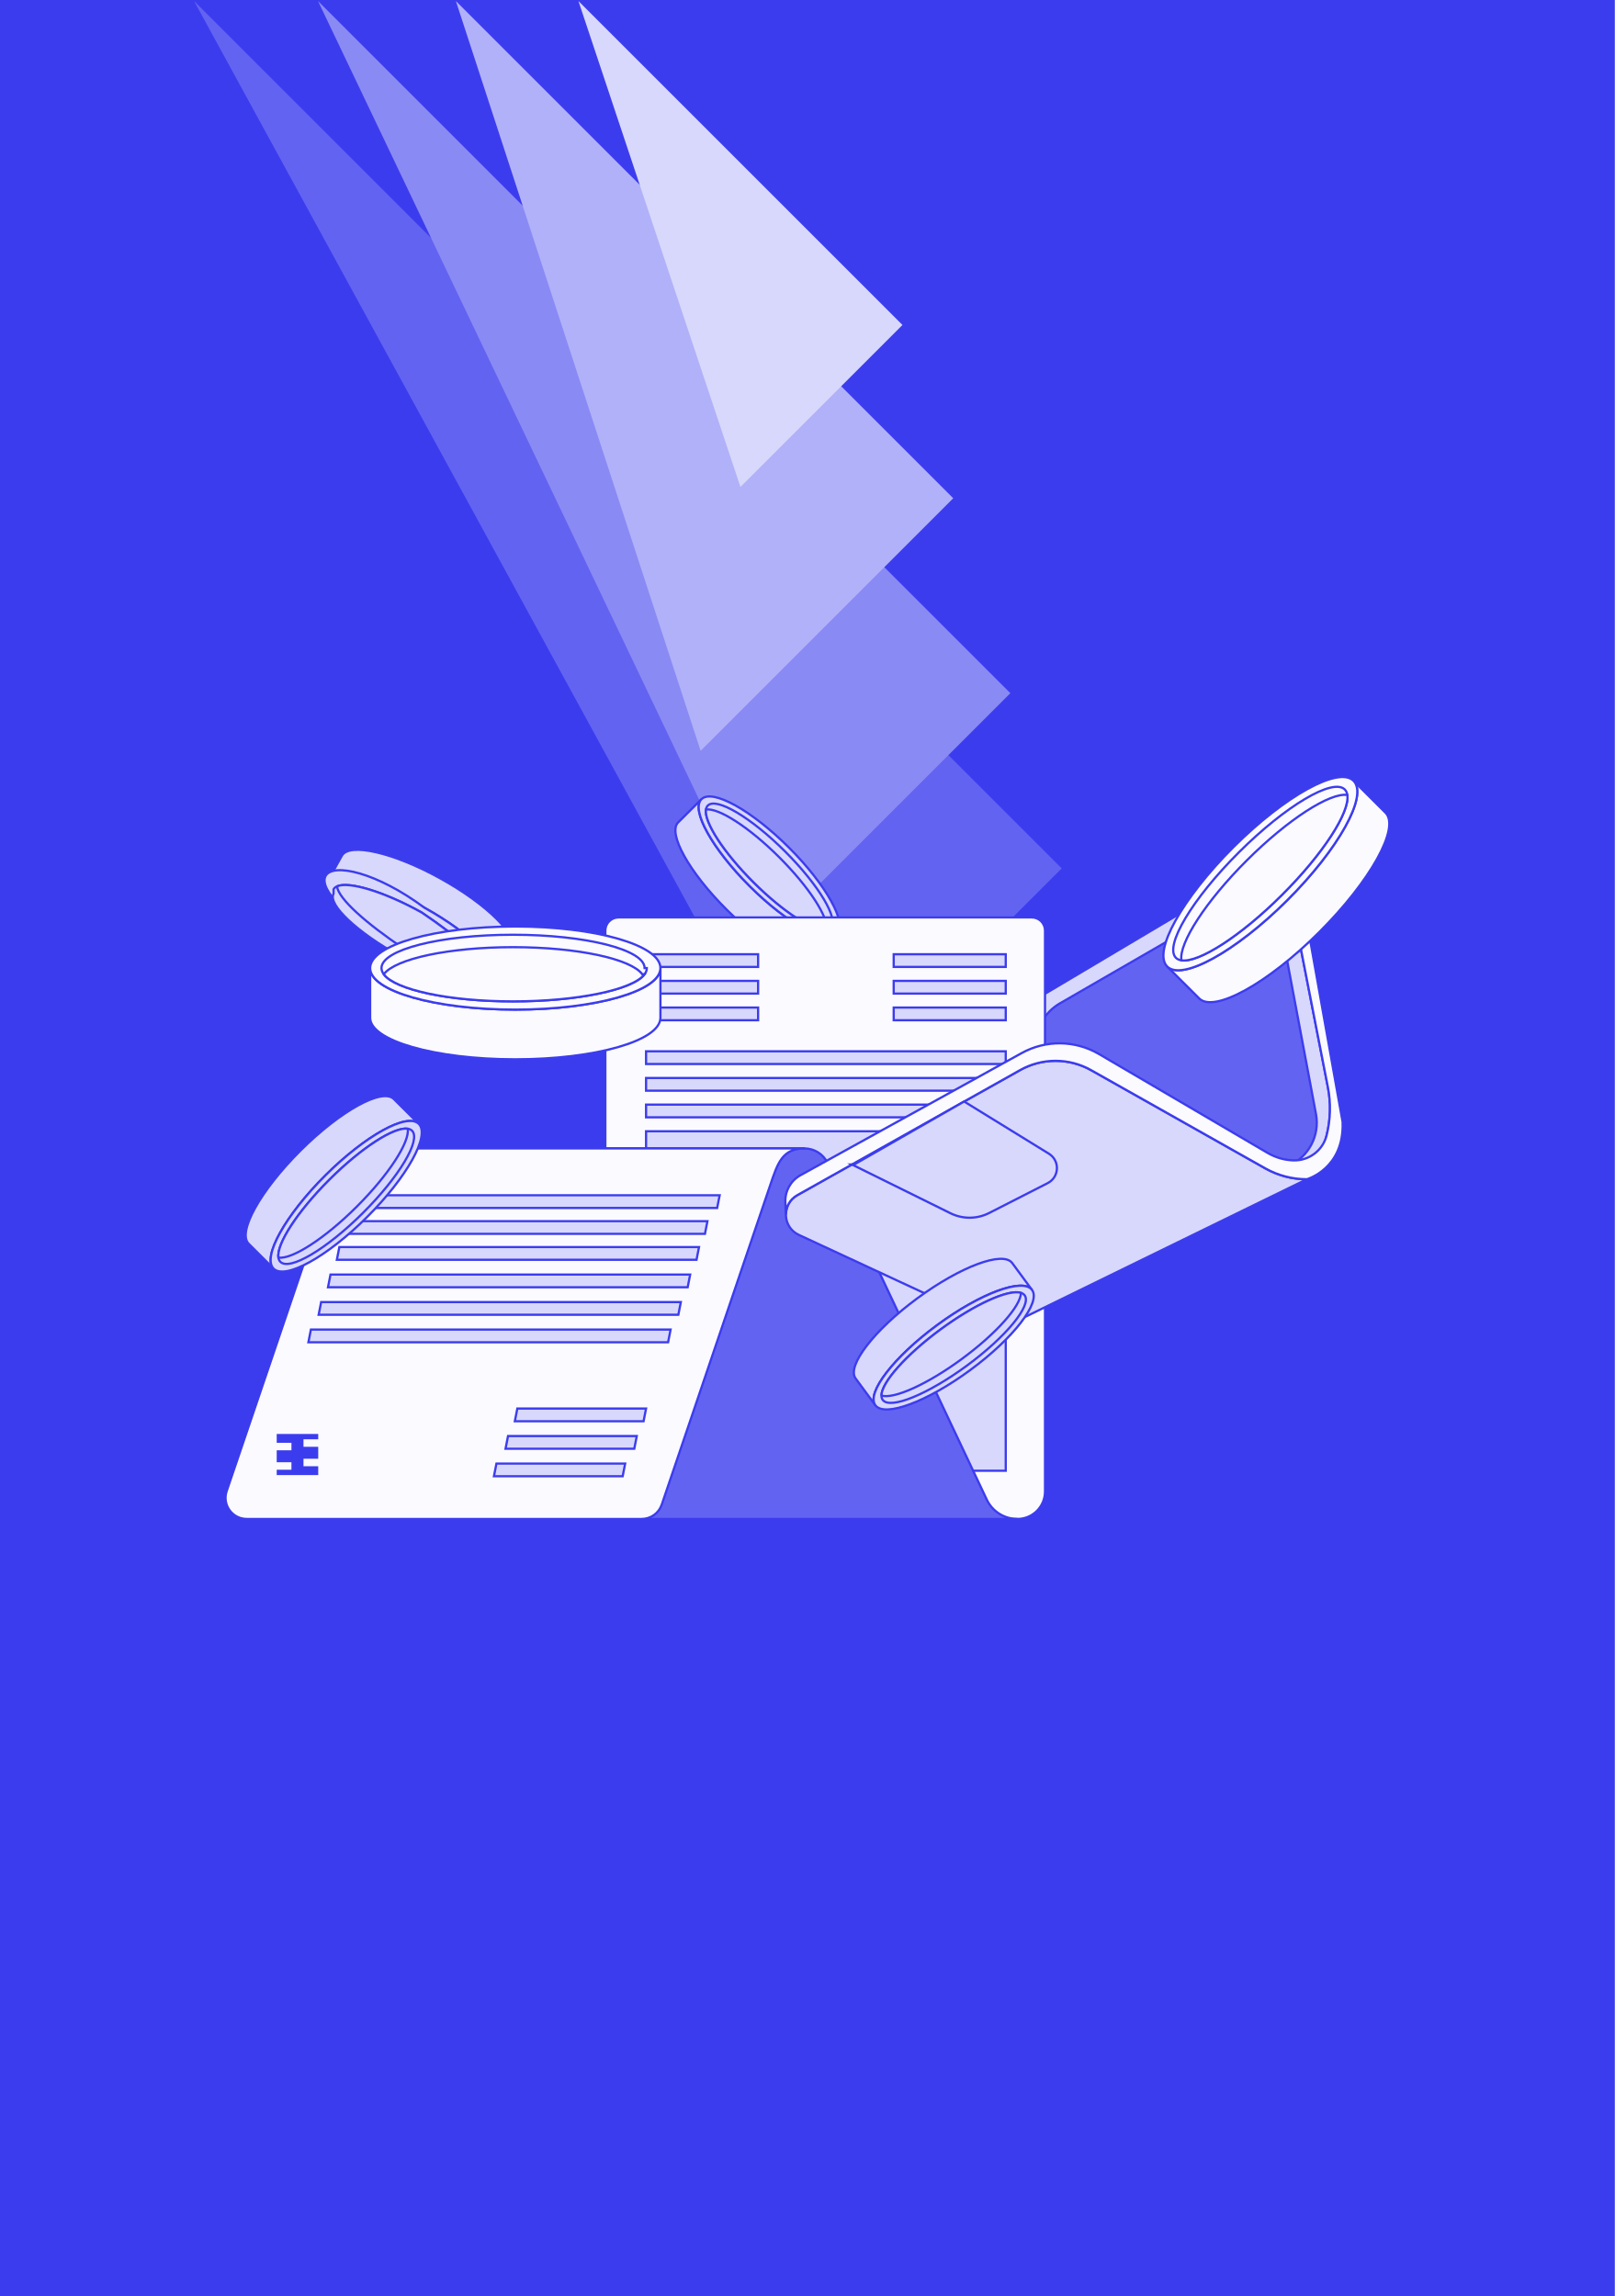
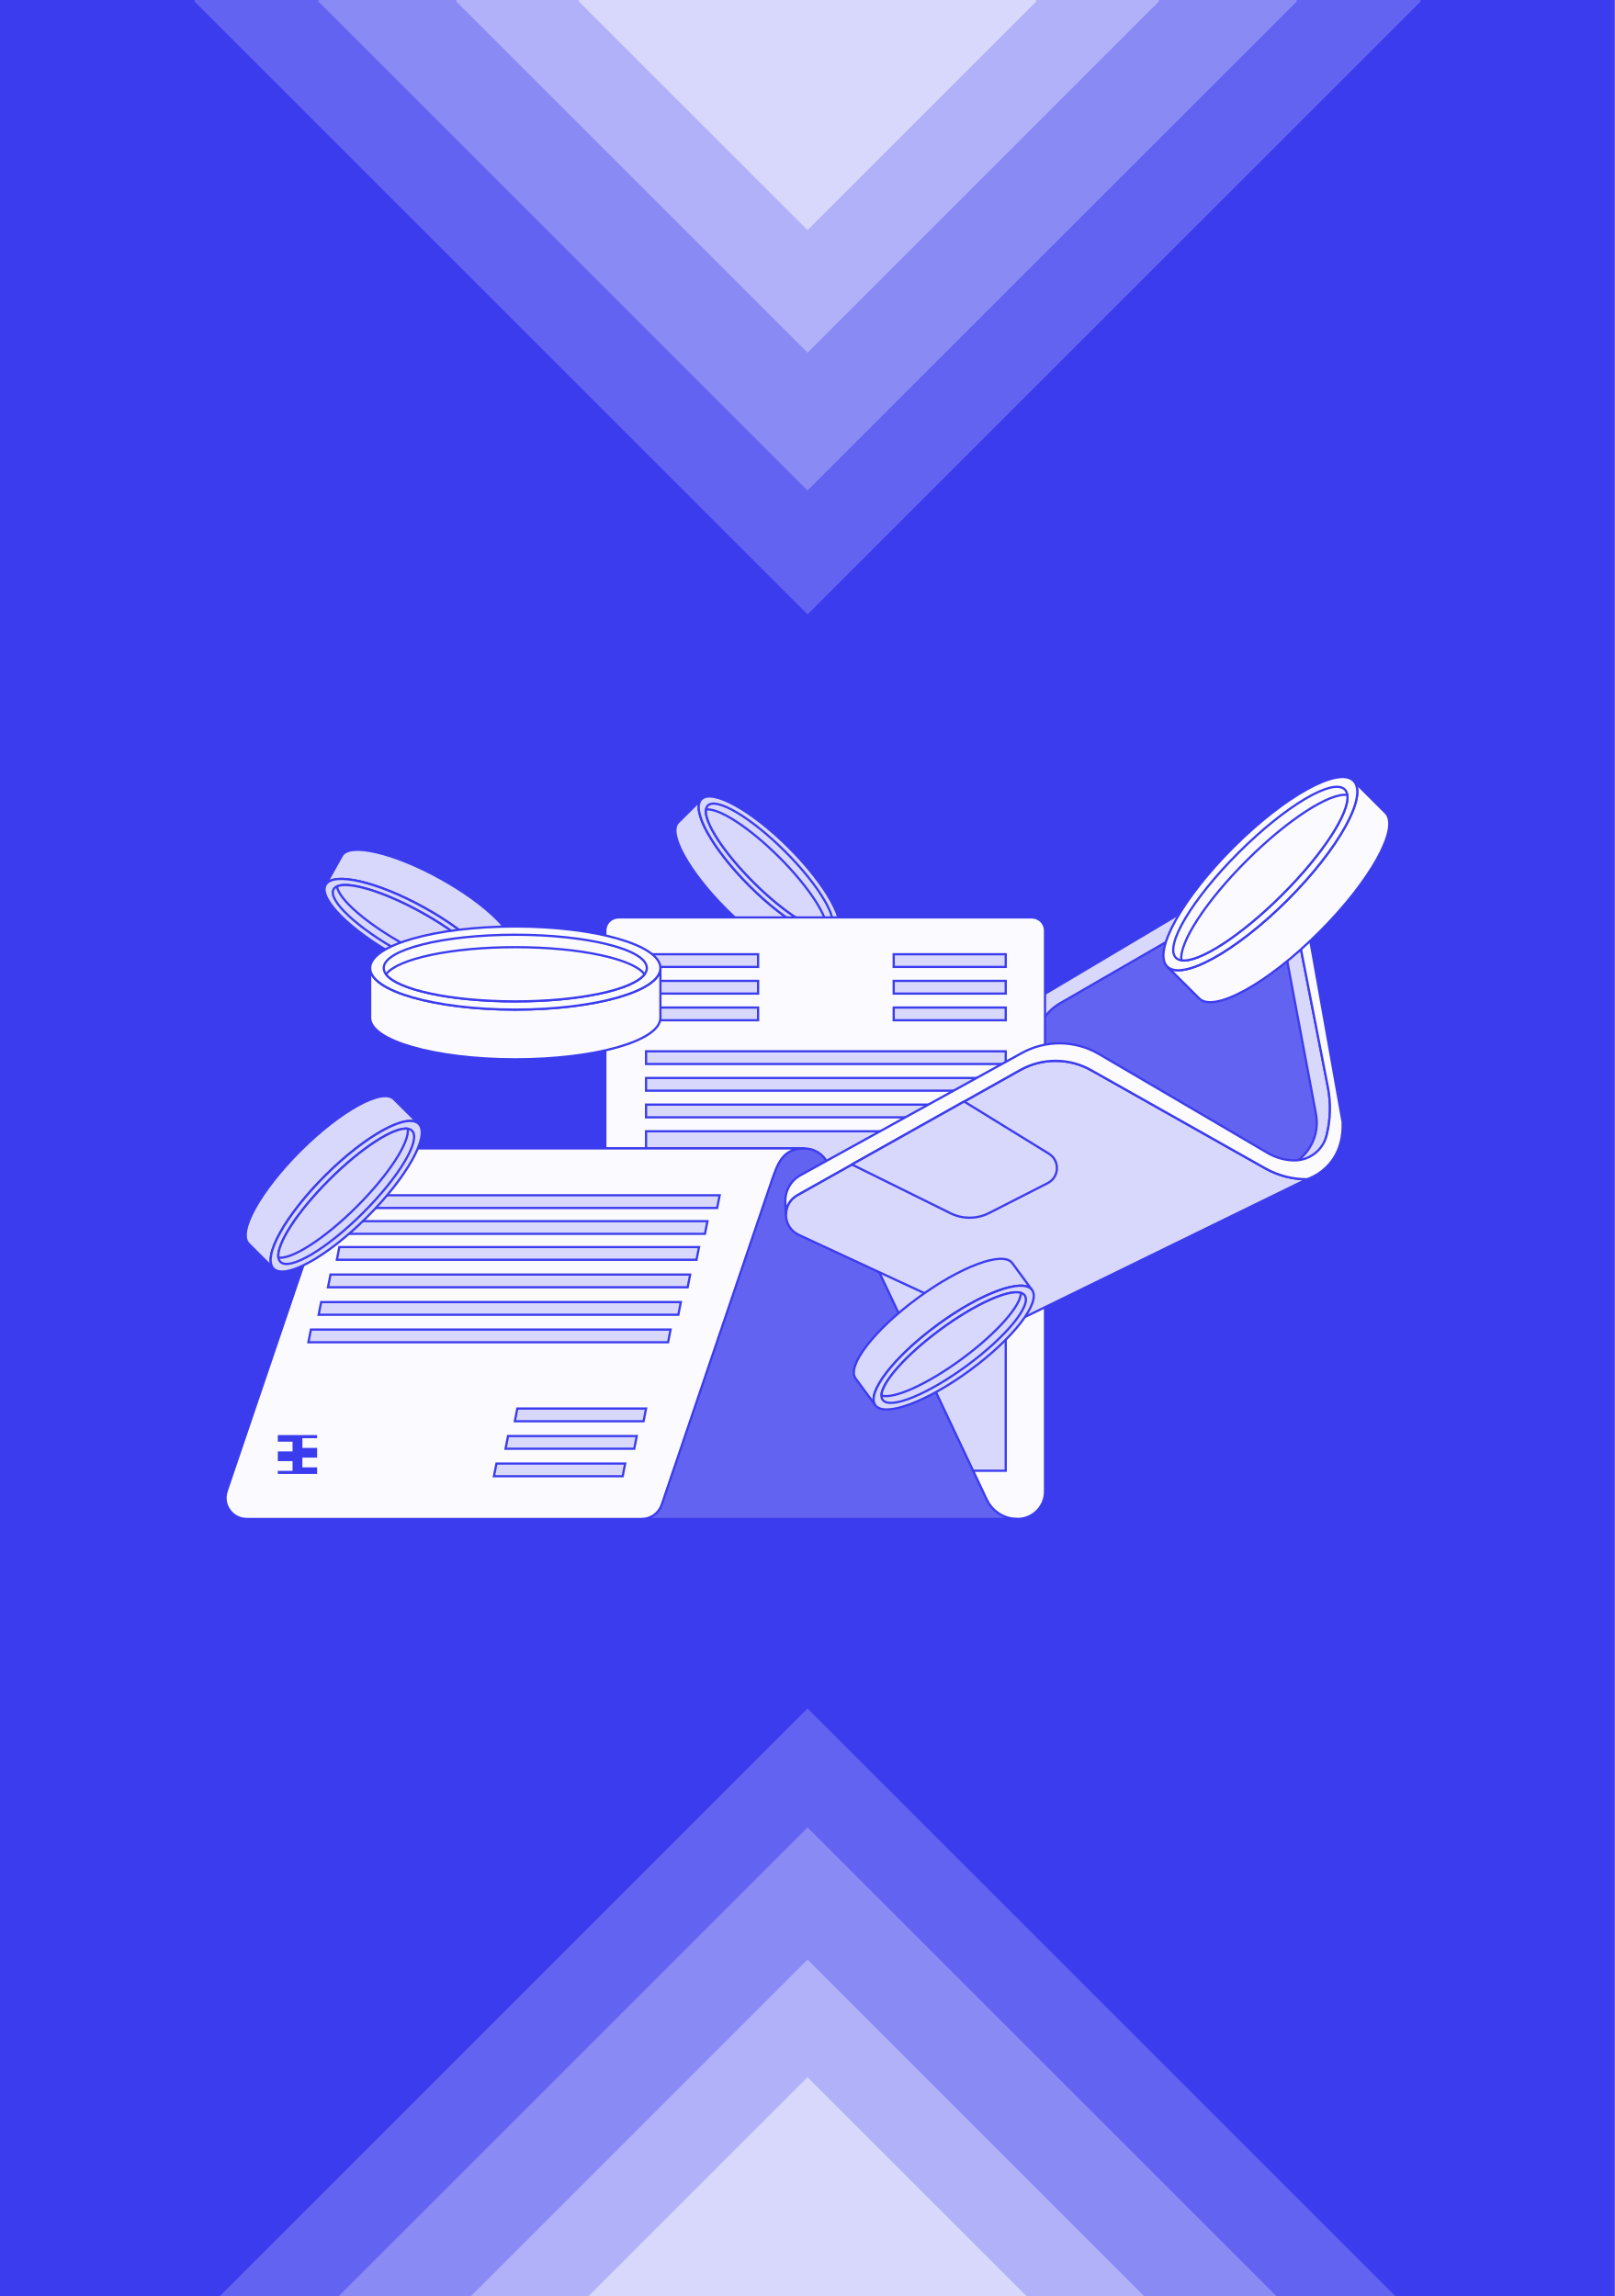
- <svg xmlns="http://www.w3.org/2000/svg" width="720" height="1024" fill="none" viewBox="0 0 720 1024">
-   <g clip-path="url(#a)">
-     <path fill="#3c3cef" d="M0 0h720v1024H0z" />
-     <path fill="#6363f2" d="m86.532.468 386.833 386.833-113.467 113.467z" />
-     <path fill="#8a8af5" d="m141.79.468 308.687 308.687L341.22 418.412z" />
-     <path fill="#b1b1f9" d="m203.266.468 221.747 221.747-112.63 112.63z" />
-     <path fill="#d8d8fc" d="m257.911.468 144.467 144.467-72.234 72.234z" />
-     <path fill="#6363f2" d="m97.661 1024.4 371.094-371.094-113.467 113.467z" />
-     <path fill="#8a8af5" d="m150.67 1024.4 296.128-296.128-90.464 90.464z" />
-     <path fill="#b1b1f9" d="M209.645 1024.4 422.37 811.675l-67.363 67.363z" />
-     <path fill="#d8d8fc" d="m262.067 1024.4 138.589-138.589-43.795 43.795z" />
-     <g stroke="#3c3cef" stroke-miterlimit="10" clip-path="url(#b)">
-       <path fill="#d8d8fc" d="m591.229 507.505.289-1.13a49.4 49.4 0 0 0 .567-21.492l-16.264-83.297c-2.024-10.33-13.708-15.551-22.779-10.153l-86.68 51.53a20.33 20.33 0 0 0-9.849 15.396l-2.791 27 53.24 38.562 71.027-5.298c6.359-.477 11.695-4.955 13.24-11.118Z" />
-       <path fill="#6363f2" d="m553.353 400.821-80.743 46.653a21.85 21.85 0 0 0-10.884 17.413l-2.312 33.352 96.496 27.522 18.421-5.698c9.083-3.89 14.241-13.544 12.418-23.232l-16.576-88.306c-1.434-7.659-10.05-11.605-16.809-7.692z" />
-       <path fill="#d8d8fc" d="M395.458 446.654c6.159-.975 13.896 15.551 17.309 36.899s1.178 39.459-4.98 40.435l-13.33 2.117c6.159-.976 8.382-19.076 4.981-40.435-3.402-21.359-11.151-37.874-17.31-36.899z" />
-       <path fill="#d8d8fc" d="M394.453 526.103c6.155-.975 8.385-19.076 3.982-40.429-4.404-21.354-12.153-37.873-18.325-36.898-6.155.975-8.385 19.076-3.981 40.429 4.403 21.353 12.152 37.873 18.324 36.898Z" />
-       <path fill="#d8d8fc" d="M382.707 452.385c.567-.089 1.156.033 1.767.343 4.636 2.405 10.028 16.172 12.763 33.286 2.734 17.113 1.878 31.866-1.779 35.59-.478.488-1.001.787-1.568.876-4.924.776-11.428-14.276-14.518-33.629-3.091-19.353-1.59-35.69 3.335-36.466Z" />
-       <path fill="#d8d8fc" d="M384.463 452.729c4.636 2.405 10.028 16.171 12.762 33.285s1.879 31.866-1.778 35.591c-4.625-2.406-10.028-16.161-12.752-33.286-2.723-17.113-1.878-31.877 1.768-35.59ZM362.84 427.102c-4.802 4.789-22.223-4.832-38.92-21.492-16.698-16.648-26.348-34.028-21.556-38.805l10.383-10.352c-4.803 4.788 4.847 22.157 21.556 38.805s34.129 26.269 38.921 21.492z" />
-       <path fill="#d8d8fc" d="M373.238 416.743c4.798-4.783-4.853-22.159-21.554-38.811-16.702-16.652-34.13-26.274-38.928-21.491s4.85 22.16 21.555 38.812c16.702 16.652 34.13 26.274 38.927 21.49Z" />
-       <path fill="#d8d8fc" d="M370.4 413.923c-.445.444-1.045.71-1.779.82-5.625.832-19.21-7.858-32.595-21.203-13.385-13.346-22.101-26.89-21.256-32.499.111-.731.378-1.33.823-1.773 3.846-3.835 19.232 5.298 34.363 20.383 15.141 15.097 24.291 30.437 20.455 34.272z" />
-       <path fill="#d8d8fc" d="M368.621 414.743c-5.625.832-19.21-7.858-32.595-21.203-13.385-13.346-22.101-26.89-21.256-32.499 5.626-.831 19.199 7.859 32.584 21.204s22.101 26.89 21.267 32.498Z" />
-       <path fill="#fbfbff" d="M275.761 409.168H460.07c3.235 0 5.87 2.616 5.87 5.852v250.167c0 6.772-5.514 12.259-12.296 12.259H269.902V415.02c0-3.225 2.623-5.852 5.87-5.852z" />
-       <path fill="#d8d8fc" d="M338.016 425.583h-49.96v5.664h49.96zm0 11.882h-49.96v5.664h49.96zm0 11.894h-49.96v5.664h49.96zm110.415 19.518H288.056v5.664h160.375zm0 11.894H288.056v5.664h160.375zm0 11.882H288.056v5.664h160.375zm0 11.882H288.056v151.408h160.375z" />
-       <path fill="#6363f2" d="M453.634 677.446H248.513l-92.727-160.364c-1.257-2.183.322-4.899 2.834-4.899h200.007c4.447 0 8.505 2.561 10.406 6.573l70.938 150.056c2.49 5.276 7.815 8.634 13.663 8.634Z" />
-       <path fill="#d8d8fc" d="M448.431 437.465h-49.96v5.664h49.96zm0 11.894h-49.96v5.664h49.96z" />
-       <path fill="#fbfbff" d="M286.111 677.446H110.005c-6.459 0-11.017-6.329-8.938-12.425l50.005-147.318a8.17 8.17 0 0 1 7.726-5.531h200.14c-10.127 0-12.139 6.429-15.386 15.994L295.049 671.05a9.44 9.44 0 0 1-8.938 6.396Z" />
-       <path fill="#3c3cef" d="M123.877 640.032h17.513v1.387h-6.567v4.338h6.567v4.335h-6.567v4.338h6.567v2.949h-17.513v-1.389h6.568v-4.336h-6.568v-4.338h6.568v-4.336h-6.568z" />
-       <path fill="#d8d8fc" d="m320.873 533.076-160.374-.001-1.112 5.665 160.375-.001zm-5.447 11.55H155.052l-1.112 5.664h160.375zm-3.757 11.561H151.306l-1.112 5.663h160.363zm-3.947 12.258H147.359l-1.112 5.664h160.364zm-4.158 12.27H143.19l-1.112 5.653h160.375zm-4.568 12.26H138.621l-1.112 5.664h160.375zm-10.94 35.235h-57.397l-1.112 5.664h57.398zm-4.143 12.26h-57.397l-1.112 5.664h57.398zm-5.171 12.269h-57.397l-1.112 5.653h57.397zm169.689-227.156h-49.96v5.664h49.96zM152.428 381.646c3.346-5.996 23.046-1.452 43.99 10.164 20.945 11.617 35.219 25.893 31.873 31.889l-7.249 12.991c3.347-5.997-10.928-20.284-31.872-31.889-20.945-11.616-40.644-16.161-43.99-10.164z" />
-       <path fill="#d8d8fc" d="M221.044 436.707c3.349-6.002-10.919-20.285-31.867-31.9-20.948-15.615-40.644-20.165-43.993-14.163-3.348 6.003 10.92 20.285 31.868 31.9 20.948 11.616 40.644 16.166 43.992 10.163Z" />
-       <path fill="#d8d8fc" d="M148.726 396.61c.312-.554.823-.987 1.501-1.297 5.258-2.372 20.945 2.328 37.742 11.638 16.798 11.311 29.083 22.107 29.828 27.815.1.743 0 1.408-.312 1.962-2.679 4.81-20.244.177-39.232-10.353s-32.217-22.966-29.527-27.765Z" />
-       <path fill="#d8d8fc" d="M150.238 395.313c5.259-2.372 20.945 2.328 37.743 11.638 16.798 11.311 29.082 22.107 29.827 27.815-5.259 2.372-20.934-2.339-37.732-11.649-16.797-11.311-29.082-22.118-29.838-27.815z" />
-       <path fill="#fbfbff" d="M294.459 453.914c0 10.242-28.971 18.533-64.712 18.533s-64.712-8.302-64.712-18.533v-22.168c0 10.242 28.971 18.533 64.712 18.533s64.712-8.302 64.712-18.533z" />
-       <path fill="#fbfbff" d="M229.747 450.278c35.74 0 64.712-8.297 64.712-18.532s-28.972-18.533-64.712-18.533-64.712 8.298-64.712 18.533 28.972 18.532 64.712 18.532Z" />
-       <path fill="#fbfbff" d="M288.411 431.746c0 .942-.355 1.873-1.022 2.771-5.125 6.894-29.994 12.092-58.642 12.092s-52.506-5.198-57.631-12.092c-.667-.898-1.023-1.829-1.023-2.771 0-8.203 26.259-14.853 58.654-14.853s58.664 6.65 58.664 14.853Z" />
-       <path fill="#fbfbff" d="M287.389 434.517c-5.125 6.894-29.993 12.092-58.642 12.092s-52.506-5.198-57.631-12.092c5.125-6.884 28.982-12.082 57.631-12.082s52.517 5.198 57.642 12.082Z" />
-       <path fill="#d8d8fc" d="m454.823 477.268-99.309 55.764c-7.092 3.99-6.703 14.31.69 17.735l78.23 36.322a27.5 27.5 0 0 0 23.613-.233l124.644-60.918a37.85 37.85 0 0 1-18.543-4.855l-77.63-43.781a32.4 32.4 0 0 0-31.706-.046z" />
-       <path fill="#fbfbff" d="M582.691 525.927s16.754-4.655 15.931-25.571l-17.309-97.007-.889-1.918a16.86 16.86 0 0 0-10.328-9.033 15.08 15.08 0 0 1 5.703 9.178l16.264 83.296a49.4 49.4 0 0 1-.567 21.492c-1.679 6.695-7.793 11.328-14.719 11.162-4.046-.1-7.929-1.231-11.506-3.281l-75.262-44.148a34.82 34.82 0 0 0-34.452-.443l-98.642 54.489a13.1 13.1 0 0 0-6.748 12.015l.245 5.464c.022-3.347 1.701-6.706 5.091-8.601l99.309-55.764a32.31 32.31 0 0 1 31.706.034l77.63 43.781a37.6 37.6 0 0 0 18.543 4.855Z" />
-       <path fill="#d8d8fc" d="m379.85 519.366 43.945 21.735a19.17 19.17 0 0 0 17.232-.11l26.103-13.323c5.247-2.672 5.536-10.032.533-13.124l-37.787-23.276-49.026 28.087v.011Z" />
-       <path fill="#fbfbff" d="M617.754 362.471c6.593 6.572-6.659 30.436-29.604 53.303-22.935 22.866-46.881 36.089-53.462 29.517l-14.274-14.232c6.592 6.572 30.527-6.64 53.461-29.517 22.935-22.866 36.198-46.741 29.605-53.303z" />
-       <path fill="#fbfbff" d="M573.887 401.54c22.941-22.872 36.195-46.74 29.605-53.311-6.591-6.571-30.53 6.644-53.47 29.516-22.941 22.873-36.195 46.741-29.605 53.312 6.591 6.57 30.53-6.644 53.47-29.517Z" />
-       <path fill="#fbfbff" d="M599.6 352.107c.611.61.978 1.43 1.123 2.427 1.145 7.704-10.828 26.314-29.216 44.647-18.387 18.333-37.042 30.259-44.768 29.118-1.001-.144-1.834-.521-2.435-1.12-5.28-5.265 7.293-26.335 28.082-47.063 20.789-20.727 41.933-33.274 47.214-28.009Z" />
-       <path fill="#fbfbff" d="M600.734 354.546c1.145 7.703-10.828 26.313-29.215 44.646-18.388 18.333-37.042 30.259-44.769 29.118-1.145-7.693 10.828-26.303 29.216-44.636s37.053-30.27 44.768-29.128Z" />
-       <path fill="#d8d8fc" d="M110.872 554.713c-5.136-5.121 5.192-23.72 23.068-41.543 17.876-17.824 36.531-28.121 41.667-23l11.117 11.084c-5.136-5.121-23.79 5.177-41.667 23-17.876 17.823-28.204 36.422-23.068 41.543z" />
-       <path fill="#d8d8fc" d="M163.657 542.792c17.879-17.825 28.208-36.426 23.072-41.547s-23.792 5.179-41.671 23.004-28.207 36.425-23.072 41.547 23.793-5.178 41.671-23.004Z" />
-       <path fill="#d8d8fc" d="M125.025 562.782c-.479-.477-.768-1.12-.879-1.896-.9-6.007 8.438-20.505 22.768-34.793s28.871-23.586 34.896-22.689c.79.122 1.435.411 1.901.876 4.114 4.101-5.68 20.528-21.889 36.677-16.209 16.161-32.684 25.926-36.797 21.825Z" />
-       <path fill="#d8d8fc" d="M124.146 560.886c-.9-6.007 8.438-20.505 22.768-34.793s28.871-23.586 34.896-22.689c.89 5.997-8.437 20.495-22.767 34.782s-28.882 23.587-34.897 22.7ZM381.474 614.757c-4.068-5.529 8.262-21.537 27.549-35.738s38.223-21.239 42.291-15.71l8.815 11.979c-4.069-5.53-23.015 1.504-42.292 15.71-19.287 14.201-31.617 30.199-27.549 35.729z" />
-       <path fill="#d8d8fc" d="M460.153 575.305c-4.074-5.532-23.014 1.495-42.304 15.694-19.289 14.2-31.624 30.196-27.55 35.728s23.014-1.495 42.303-15.694c19.29-14.2 31.625-30.196 27.551-35.728Z" />
-       <path fill="#d8d8fc" d="M393.566 624.335c-.375-.513-.556-1.157-.557-1.902.027-5.761 10.829-18.058 26.292-29.45s30.401-18.067 35.909-16.374c.718.218 1.282.585 1.657 1.098 3.266 4.431-8.257 18.462-25.741 31.337s-34.309 19.727-37.56 15.291Z" />
-       <path fill="#d8d8fc" d="M393.013 622.423c.027-5.762 10.829-18.058 26.291-29.45s30.402-18.067 35.909-16.373c-.027 5.761-10.834 18.043-26.297 29.435s-30.411 18.062-35.913 16.383z" />
+ <svg xmlns="http://www.w3.org/2000/svg" width="720" height="1024" viewBox="0 0 720 1024" fill="none">
+   <g clip-path="url(#clip0_2145_962)">
+     <rect width="720" height="1024" fill="#3C3CEF" />
+     <rect x="86.532" y="0.468" width="386.833" height="386.833" transform="rotate(-45 86.5322 0.467773)" fill="#6363F2" />
+     <rect x="141.79" y="0.468" width="308.687" height="308.687" transform="rotate(-45 141.79 0.467773)" fill="#8A8AF5" />
+     <rect x="203.266" y="0.468" width="221.747" height="221.747" transform="rotate(-45 203.266 0.467773)" fill="#B1B1F9" />
+     <rect x="257.911" y="0.468" width="144.467" height="144.467" transform="rotate(-45 257.911 0.467773)" fill="#D8D8FC" />
+     <rect x="97.661" y="1024.4" width="371.094" height="371.094" transform="rotate(-45 97.6611 1024.4)" fill="#6363F2" />
+     <rect x="150.67" y="1024.4" width="296.128" height="296.128" transform="rotate(-45 150.67 1024.4)" fill="#8A8AF5" />
+     <rect x="209.645" y="1024.4" width="212.725" height="212.725" transform="rotate(-45 209.645 1024.4)" fill="#B1B1F9" />
+     <rect x="262.067" y="1024.4" width="138.589" height="138.589" transform="rotate(-45 262.067 1024.4)" fill="#D8D8FC" />
+     <g clip-path="url(#clip1_2145_962)">
+       <path d="M591.229 507.505L591.518 506.375C593.286 499.336 593.475 491.999 592.085 484.883L575.821 401.586C573.797 391.256 562.113 386.035 553.042 391.433L466.362 442.963C460.826 446.255 457.168 451.963 456.513 458.359L453.722 485.359L506.962 523.921L577.989 518.623C584.348 518.146 589.684 513.668 591.229 507.505Z" fill="#D8D8FC" stroke="#3C3CEF" stroke-miterlimit="10" />
+       <path d="M553.353 400.821L472.61 447.474C466.307 451.11 462.227 457.638 461.726 464.887L459.414 498.239L555.91 525.761L574.331 520.063C583.414 516.173 588.572 506.519 586.749 496.831L570.173 408.525C568.739 400.866 560.123 396.92 553.364 400.833L553.353 400.821Z" fill="#6363F2" stroke="#3C3CEF" stroke-miterlimit="10" />
+       <path d="M395.458 446.654C401.617 445.679 409.354 462.205 412.767 483.553C416.18 504.901 413.945 523.012 407.787 523.988L394.457 526.105C400.616 525.129 402.839 507.029 399.438 485.67C396.036 464.311 388.287 447.796 382.128 448.771L395.458 446.654Z" fill="#D8D8FC" stroke="#3C3CEF" stroke-miterlimit="10" />
+       <path d="M394.453 526.103C400.608 525.128 402.838 507.027 399.435 485.674C396.031 464.32 388.282 447.801 382.128 448.776C375.973 449.751 373.743 467.852 377.147 489.205C380.55 510.558 388.299 527.078 394.453 526.103Z" fill="#D8D8FC" stroke="#3C3CEF" stroke-miterlimit="10" />
+       <path d="M382.707 452.385C383.274 452.296 383.863 452.418 384.474 452.728C389.11 455.133 394.502 468.9 397.237 486.014C399.971 503.127 399.115 517.88 395.458 521.604C394.98 522.092 394.457 522.391 393.89 522.48C388.966 523.256 382.462 508.204 379.372 488.851C376.281 469.498 377.782 453.161 382.707 452.385Z" fill="#D8D8FC" stroke="#3C3CEF" stroke-miterlimit="10" />
+       <path d="M384.463 452.729C389.099 455.134 394.491 468.9 397.225 486.014C399.96 503.128 399.104 517.88 395.447 521.605C390.822 519.199 385.419 505.444 382.695 488.319C379.972 471.206 380.817 456.442 384.463 452.729Z" fill="#D8D8FC" stroke="#3C3CEF" stroke-miterlimit="10" />
+       <path d="M362.84 427.102C358.038 431.891 340.617 422.27 323.92 405.61C307.222 388.962 297.572 371.582 302.364 366.805L312.747 356.453C307.944 361.241 317.594 378.61 334.303 395.258C351.012 411.906 368.432 421.527 373.224 416.75L362.84 427.102Z" fill="#D8D8FC" stroke="#3C3CEF" stroke-miterlimit="10" />
+       <path d="M373.238 416.743C378.036 411.96 368.385 394.584 351.684 377.932C334.982 361.28 317.554 351.658 312.756 356.441C307.959 361.224 317.609 378.601 334.311 395.253C351.013 411.905 368.441 421.527 373.238 416.743Z" fill="#D8D8FC" stroke="#3C3CEF" stroke-miterlimit="10" />
+       <path d="M370.4 413.923C369.955 414.367 369.355 414.633 368.621 414.743C362.996 415.575 349.411 406.885 336.026 393.54C322.641 380.194 313.925 366.65 314.77 361.041C314.881 360.31 315.148 359.711 315.593 359.268C319.439 355.433 334.825 364.566 349.956 379.651C365.097 394.748 374.247 410.088 370.411 413.923H370.4Z" fill="#D8D8FC" stroke="#3C3CEF" stroke-miterlimit="10" />
+       <path d="M368.621 414.743C362.996 415.575 349.411 406.885 336.026 393.54C322.641 380.194 313.925 366.65 314.77 361.041C320.396 360.21 333.969 368.9 347.354 382.245C360.739 395.59 369.455 409.135 368.621 414.743Z" fill="#D8D8FC" stroke="#3C3CEF" stroke-miterlimit="10" />
+       <path d="M275.761 409.168H460.07C463.305 409.168 465.94 411.784 465.94 415.02V665.187C465.94 671.959 460.426 677.446 453.644 677.446H269.902V415.02C269.902 411.795 272.525 409.168 275.772 409.168H275.761Z" fill="#FBFBFF" stroke="#3C3CEF" stroke-miterlimit="10" />
+       <path d="M338.016 425.583H288.056V431.247H338.016V425.583Z" fill="#D8D8FC" stroke="#3C3CEF" stroke-miterlimit="10" />
+       <path d="M338.016 437.465H288.056V443.129H338.016V437.465Z" fill="#D8D8FC" stroke="#3C3CEF" stroke-miterlimit="10" />
+       <path d="M338.016 449.359H288.056V455.023H338.016V449.359Z" fill="#D8D8FC" stroke="#3C3CEF" stroke-miterlimit="10" />
+       <path d="M448.431 468.877H288.056V474.541H448.431V468.877Z" fill="#D8D8FC" stroke="#3C3CEF" stroke-miterlimit="10" />
+       <path d="M448.431 480.771H288.056V486.435H448.431V480.771Z" fill="#D8D8FC" stroke="#3C3CEF" stroke-miterlimit="10" />
+       <path d="M448.431 492.653H288.056V498.317H448.431V492.653Z" fill="#D8D8FC" stroke="#3C3CEF" stroke-miterlimit="10" />
+       <path d="M448.431 504.535H288.056V655.943H448.431V504.535Z" fill="#D8D8FC" stroke="#3C3CEF" stroke-miterlimit="10" />
+       <path d="M453.634 677.446H248.513L155.786 517.082C154.529 514.899 156.108 512.183 158.62 512.183H358.627C363.074 512.183 367.132 514.744 369.033 518.756L439.971 668.812C442.461 674.088 447.786 677.446 453.634 677.446Z" fill="#6363F2" stroke="#3C3CEF" stroke-miterlimit="10" />
+       <path d="M448.431 437.465H398.471V443.129H448.431V437.465Z" fill="#D8D8FC" stroke="#3C3CEF" stroke-miterlimit="10" />
+       <path d="M448.431 449.359H398.471V455.023H448.431V449.359Z" fill="#D8D8FC" stroke="#3C3CEF" stroke-miterlimit="10" />
+       <path d="M286.111 677.446H110.005C103.546 677.446 98.989 671.117 101.067 665.021L151.072 517.703C152.195 514.4 155.307 512.172 158.798 512.172H358.938C348.811 512.172 346.799 518.601 343.552 528.166L295.049 671.05C293.748 674.874 290.157 677.446 286.111 677.446Z" fill="#FBFBFF" stroke="#3C3CEF" stroke-miterlimit="10" />
+       <path d="M123.877 640.032H141.39V641.419H134.823V645.757H141.39V650.092H134.823V654.43H141.39V657.379H123.877V655.99H130.445V651.654H123.877V647.317H130.445V642.981H123.877V640.032Z" fill="#3C3CEF" />
+       <path d="M320.873 533.076H160.499L159.387 538.74H319.762L320.873 533.076Z" fill="#D8D8FC" stroke="#3C3CEF" stroke-miterlimit="10" />
+       <path d="M315.426 544.626H155.052L153.94 550.29H314.315L315.426 544.626Z" fill="#D8D8FC" stroke="#3C3CEF" stroke-miterlimit="10" />
+       <path d="M311.669 556.187H151.306L150.194 561.85H310.557L311.669 556.187Z" fill="#D8D8FC" stroke="#3C3CEF" stroke-miterlimit="10" />
+       <path d="M307.722 568.445H147.359L146.247 574.109H306.611L307.722 568.445Z" fill="#D8D8FC" stroke="#3C3CEF" stroke-miterlimit="10" />
+       <path d="M303.564 580.715H143.19L142.078 586.368H302.453L303.564 580.715Z" fill="#D8D8FC" stroke="#3C3CEF" stroke-miterlimit="10" />
+       <path d="M298.996 592.975H138.621L137.509 598.639H297.884L298.996 592.975Z" fill="#D8D8FC" stroke="#3C3CEF" stroke-miterlimit="10" />
+       <path d="M288.056 628.21H230.659L229.547 633.874H286.945L288.056 628.21Z" fill="#D8D8FC" stroke="#3C3CEF" stroke-miterlimit="10" />
+       <path d="M283.913 640.47H226.516L225.404 646.134H282.802L283.913 640.47Z" fill="#D8D8FC" stroke="#3C3CEF" stroke-miterlimit="10" />
+       <path d="M278.742 652.739H221.345L220.233 658.392H277.63L278.742 652.739Z" fill="#D8D8FC" stroke="#3C3CEF" stroke-miterlimit="10" />
+       <path d="M448.431 425.583H398.471V431.247H448.431V425.583Z" fill="#D8D8FC" stroke="#3C3CEF" stroke-miterlimit="10" />
+       <path d="M152.428 381.646C155.774 375.65 175.474 380.194 196.418 391.81C217.363 403.427 231.637 417.703 228.291 423.699L221.042 436.69C224.389 430.693 210.114 416.406 189.17 404.801C168.225 393.185 148.526 388.64 145.18 394.637L152.428 381.646Z" fill="#D8D8FC" stroke="#3C3CEF" stroke-miterlimit="10" />
+       <path d="M221.044 436.707C224.393 430.705 210.125 416.422 189.177 404.807C168.229 393.192 148.533 388.642 145.184 394.644C141.836 400.647 156.104 414.929 177.052 426.544C198 438.16 217.696 442.71 221.044 436.707Z" fill="#D8D8FC" stroke="#3C3CEF" stroke-miterlimit="10" />
+       <path d="M148.726 396.61C149.038 396.056 149.549 395.623 150.227 395.313C155.485 392.941 171.172 397.641 187.969 406.951C204.767 416.262 217.052 427.058 217.797 432.766C217.897 433.509 217.797 434.174 217.485 434.728C214.806 439.538 197.241 434.905 178.253 424.375C159.265 413.845 146.036 401.409 148.726 396.61Z" fill="#D8D8FC" stroke="#3C3CEF" stroke-miterlimit="10" />
+       <path d="M150.238 395.313C155.497 392.941 171.183 397.641 187.981 406.951C204.779 416.262 217.063 427.058 217.808 432.766C212.549 435.138 196.874 430.427 180.076 421.117C163.279 411.806 150.994 400.999 150.238 395.302V395.313Z" fill="#D8D8FC" stroke="#3C3CEF" stroke-miterlimit="10" />
+       <path d="M294.459 453.914C294.459 464.156 265.488 472.447 229.747 472.447C194.006 472.447 165.035 464.145 165.035 453.914V431.746C165.035 441.988 194.006 450.279 229.747 450.279C265.488 450.279 294.459 441.977 294.459 431.746V453.914Z" fill="#FBFBFF" stroke="#3C3CEF" stroke-miterlimit="10" />
+       <path d="M229.747 450.278C265.487 450.278 294.459 441.981 294.459 431.746C294.459 421.511 265.487 413.213 229.747 413.213C194.007 413.213 165.035 421.511 165.035 431.746C165.035 441.981 194.007 450.278 229.747 450.278Z" fill="#FBFBFF" stroke="#3C3CEF" stroke-miterlimit="10" />
+       <path d="M288.411 431.746C288.411 432.688 288.056 433.619 287.389 434.517C282.264 441.411 258.395 446.609 229.747 446.609C201.098 446.609 177.241 441.411 172.116 434.517C171.449 433.619 171.093 432.688 171.093 431.746C171.093 423.543 197.352 416.893 229.747 416.893C262.142 416.893 288.411 423.543 288.411 431.746Z" fill="#FBFBFF" stroke="#3C3CEF" stroke-miterlimit="10" />
+       <path d="M287.389 434.517C282.264 441.411 258.396 446.609 229.747 446.609C201.098 446.609 177.241 441.411 172.116 434.517C177.241 427.633 201.098 422.435 229.747 422.435C258.396 422.435 282.264 427.633 287.389 434.517Z" fill="#FBFBFF" stroke="#3C3CEF" stroke-miterlimit="10" />
+       <path d="M454.823 477.268L355.514 533.032C348.422 537.022 348.811 547.342 356.204 550.767L434.434 587.089C441.938 590.569 450.621 590.481 458.047 586.856L582.691 525.938C576.199 525.938 569.807 524.265 564.148 521.083L486.518 477.302C476.679 471.76 464.65 471.748 454.812 477.268H454.823Z" fill="#D8D8FC" stroke="#3C3CEF" stroke-miterlimit="10" />
+       <path d="M582.691 525.927C582.691 525.927 599.445 521.272 598.622 500.356L581.313 403.349L580.424 401.431C578.422 397.098 574.676 393.817 570.096 392.398C572.919 394.548 575.043 397.696 575.799 401.576L592.063 484.872C593.453 491.988 593.264 499.326 591.496 506.364C589.817 513.059 583.703 517.692 576.777 517.526C572.731 517.426 568.762 516.295 565.271 514.245L490.009 470.097C479.414 463.879 466.307 463.713 455.557 469.654L356.915 524.143C352.568 526.548 349.956 531.203 350.167 536.158L350.412 541.622C350.434 538.275 352.113 534.916 355.503 533.021L454.812 477.257C464.662 471.726 476.69 471.737 486.518 477.291L564.148 521.072C569.807 524.265 576.188 525.938 582.691 525.927Z" fill="#FBFBFF" stroke="#3C3CEF" stroke-miterlimit="10" />
+       <path d="M379.85 519.366L423.795 541.101C429.232 543.795 435.624 543.75 441.027 540.991L467.13 527.668C472.377 524.996 472.666 517.636 467.663 514.544L429.876 491.268L379.85 519.355V519.366Z" fill="#D8D8FC" stroke="#3C3CEF" stroke-miterlimit="10" />
+       <path d="M617.754 362.471C624.347 369.043 611.095 392.907 588.15 415.774C565.215 438.64 541.269 451.863 534.688 445.291L520.414 431.059C527.006 437.631 550.941 424.419 573.875 401.542C596.81 378.676 610.073 354.801 603.48 348.239L617.754 362.471Z" fill="#FBFBFF" stroke="#3C3CEF" stroke-miterlimit="10" />
+       <path d="M573.887 401.54C596.828 378.668 610.082 354.8 603.492 348.229C596.901 341.658 572.962 354.873 550.022 377.745C527.081 400.618 513.827 424.486 520.417 431.057C527.008 437.627 550.947 424.413 573.887 401.54Z" fill="#FBFBFF" stroke="#3C3CEF" stroke-miterlimit="10" />
+       <path d="M599.6 352.107C600.211 352.717 600.578 353.537 600.723 354.534C601.868 362.238 589.895 380.848 571.507 399.181C553.12 417.514 534.465 429.44 526.739 428.299C525.738 428.155 524.905 427.778 524.304 427.179C519.024 421.914 531.597 400.844 552.386 380.116C573.175 359.389 594.319 346.842 599.6 352.107Z" fill="#FBFBFF" stroke="#3C3CEF" stroke-miterlimit="10" />
+       <path d="M600.734 354.546C601.879 362.249 589.906 380.859 571.519 399.192C553.131 417.525 534.477 429.451 526.75 428.31C525.605 420.617 537.578 402.007 555.966 383.674C574.354 365.341 593.019 353.404 600.734 354.546Z" fill="#FBFBFF" stroke="#3C3CEF" stroke-miterlimit="10" />
+       <path d="M110.872 554.713C105.736 549.592 116.064 530.993 133.94 513.17C151.816 495.346 170.471 485.049 175.607 490.17L186.724 501.254C181.588 496.133 162.934 506.431 145.057 524.254C127.181 542.077 116.853 560.676 121.989 565.797L110.872 554.713Z" fill="#D8D8FC" stroke="#3C3CEF" stroke-miterlimit="10" />
+       <path d="M163.657 542.792C181.536 524.967 191.865 506.366 186.729 501.245C181.593 496.125 162.937 506.424 145.058 524.249C127.18 542.074 116.851 560.675 121.986 565.796C127.122 570.917 145.779 560.618 163.657 542.792Z" fill="#D8D8FC" stroke="#3C3CEF" stroke-miterlimit="10" />
+       <path d="M125.025 562.782C124.546 562.305 124.257 561.662 124.146 560.886C123.246 554.879 132.584 540.381 146.914 526.093C161.244 511.806 175.785 502.507 181.81 503.404C182.6 503.526 183.245 503.815 183.711 504.28C187.825 508.381 178.031 524.808 161.822 540.957C145.613 557.118 129.138 566.883 125.025 562.782Z" fill="#D8D8FC" stroke="#3C3CEF" stroke-miterlimit="10" />
+       <path d="M124.146 560.886C123.246 554.879 132.584 540.381 146.914 526.093C161.244 511.806 175.785 502.507 181.81 503.404C182.7 509.401 173.373 523.899 159.043 538.186C144.713 552.473 130.161 561.773 124.146 560.886Z" fill="#D8D8FC" stroke="#3C3CEF" stroke-miterlimit="10" />
+       <path d="M381.474 614.757C377.406 609.228 389.736 593.22 409.023 579.019C428.31 564.818 447.246 557.78 451.315 563.309L460.13 575.288C456.061 569.758 437.115 576.792 417.838 590.998C398.551 605.199 386.221 621.206 390.289 626.736L381.474 614.757Z" fill="#D8D8FC" stroke="#3C3CEF" stroke-miterlimit="10" />
+       <path d="M460.153 575.305C456.079 569.773 437.139 576.8 417.849 590.999C398.56 605.199 386.225 621.195 390.299 626.727C394.373 632.259 413.313 625.232 432.602 611.033C451.892 596.833 464.227 580.837 460.153 575.305Z" fill="#D8D8FC" stroke="#3C3CEF" stroke-miterlimit="10" />
+       <path d="M393.566 624.335C393.191 623.822 393.01 623.178 393.009 622.433C393.036 616.672 403.838 604.375 419.301 592.983C434.764 581.591 449.702 574.916 455.21 576.609C455.928 576.827 456.492 577.194 456.867 577.707C460.133 582.138 448.61 596.169 431.126 609.044C413.642 621.919 396.817 628.771 393.566 624.335Z" fill="#D8D8FC" stroke="#3C3CEF" stroke-miterlimit="10" />
+       <path d="M393.013 622.423C393.04 616.661 403.842 604.365 419.304 592.973C434.767 581.581 449.705 574.906 455.213 576.6C455.186 582.361 444.379 594.643 428.916 606.035C413.453 617.427 398.505 624.097 393.003 622.418L393.013 622.423Z" fill="#D8D8FC" stroke="#3C3CEF" stroke-miterlimit="10" />
    </g>
  </g>
  <defs>
-     <clipPath id="a">
-       <path fill="#fff" d="M0 0h720v1024H0z" />
+     <clipPath id="clip0_2145_962">
+       <rect width="720" height="1024" fill="white" />
    </clipPath>
-     <clipPath id="b">
-       <path fill="#fff" d="M100 346h520v332H100z" />
+     <clipPath id="clip1_2145_962">
+       <rect width="520" height="332" fill="white" transform="translate(100 346)" />
    </clipPath>
  </defs>
</svg>
